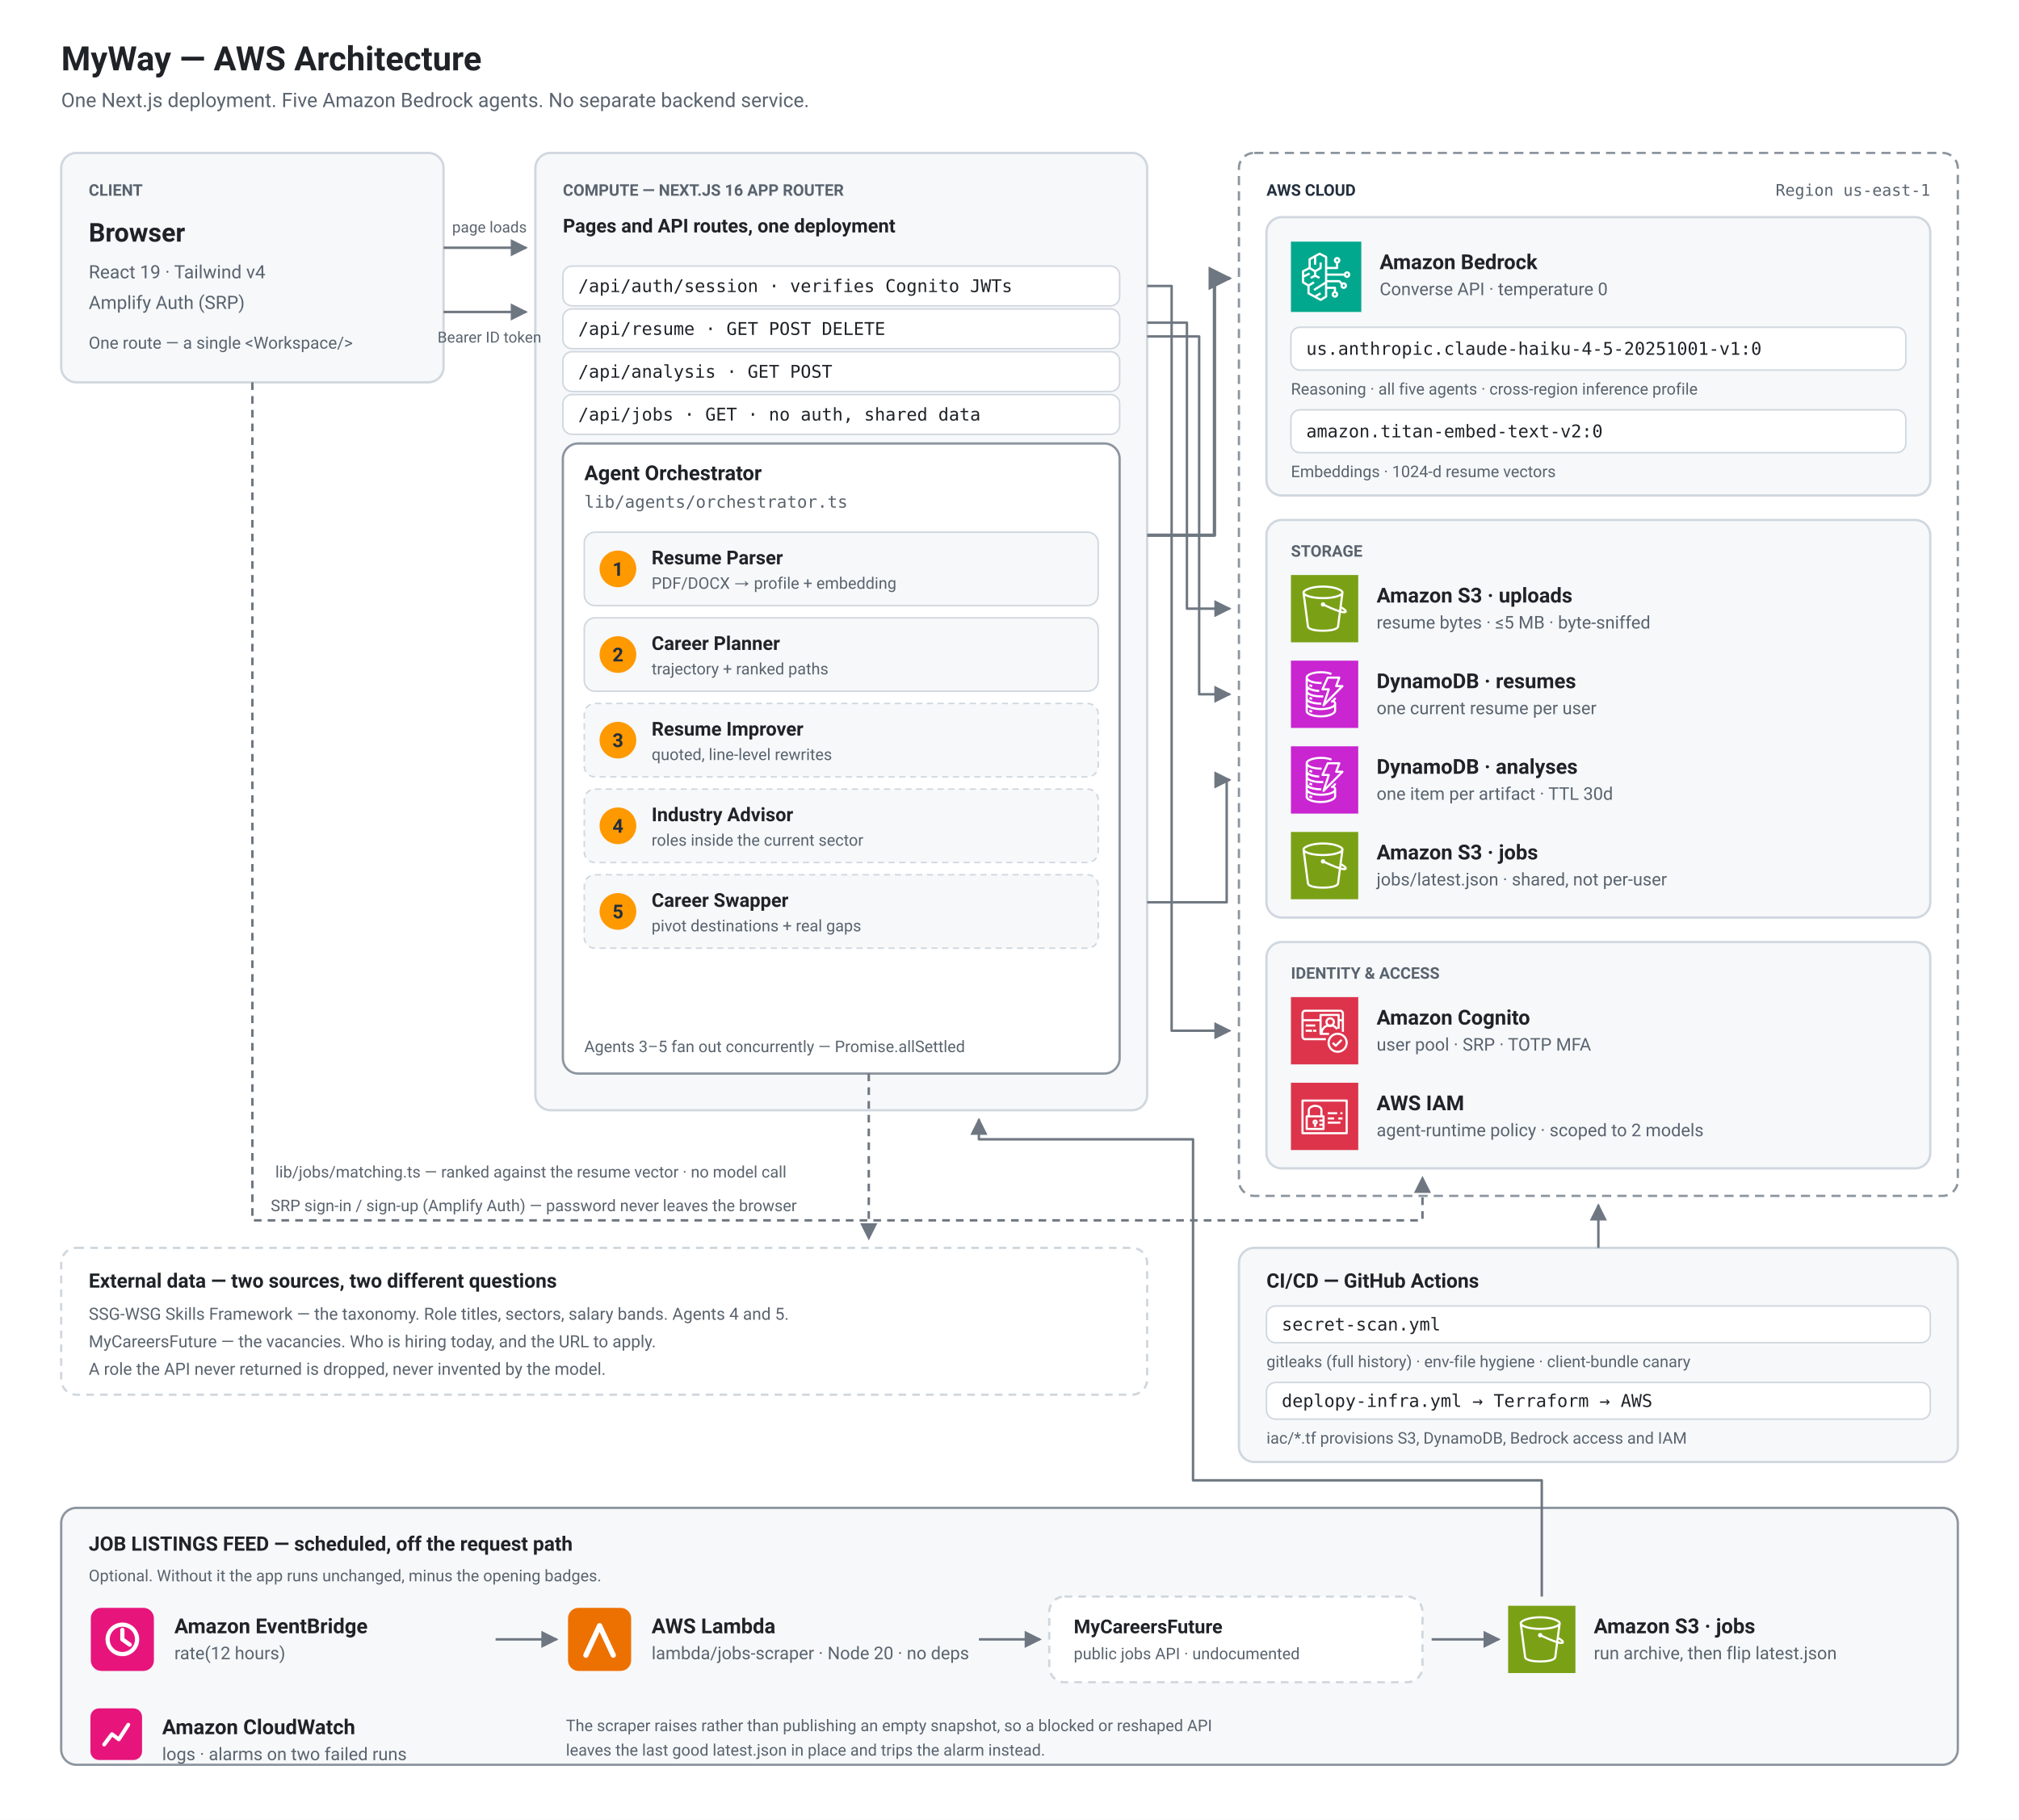
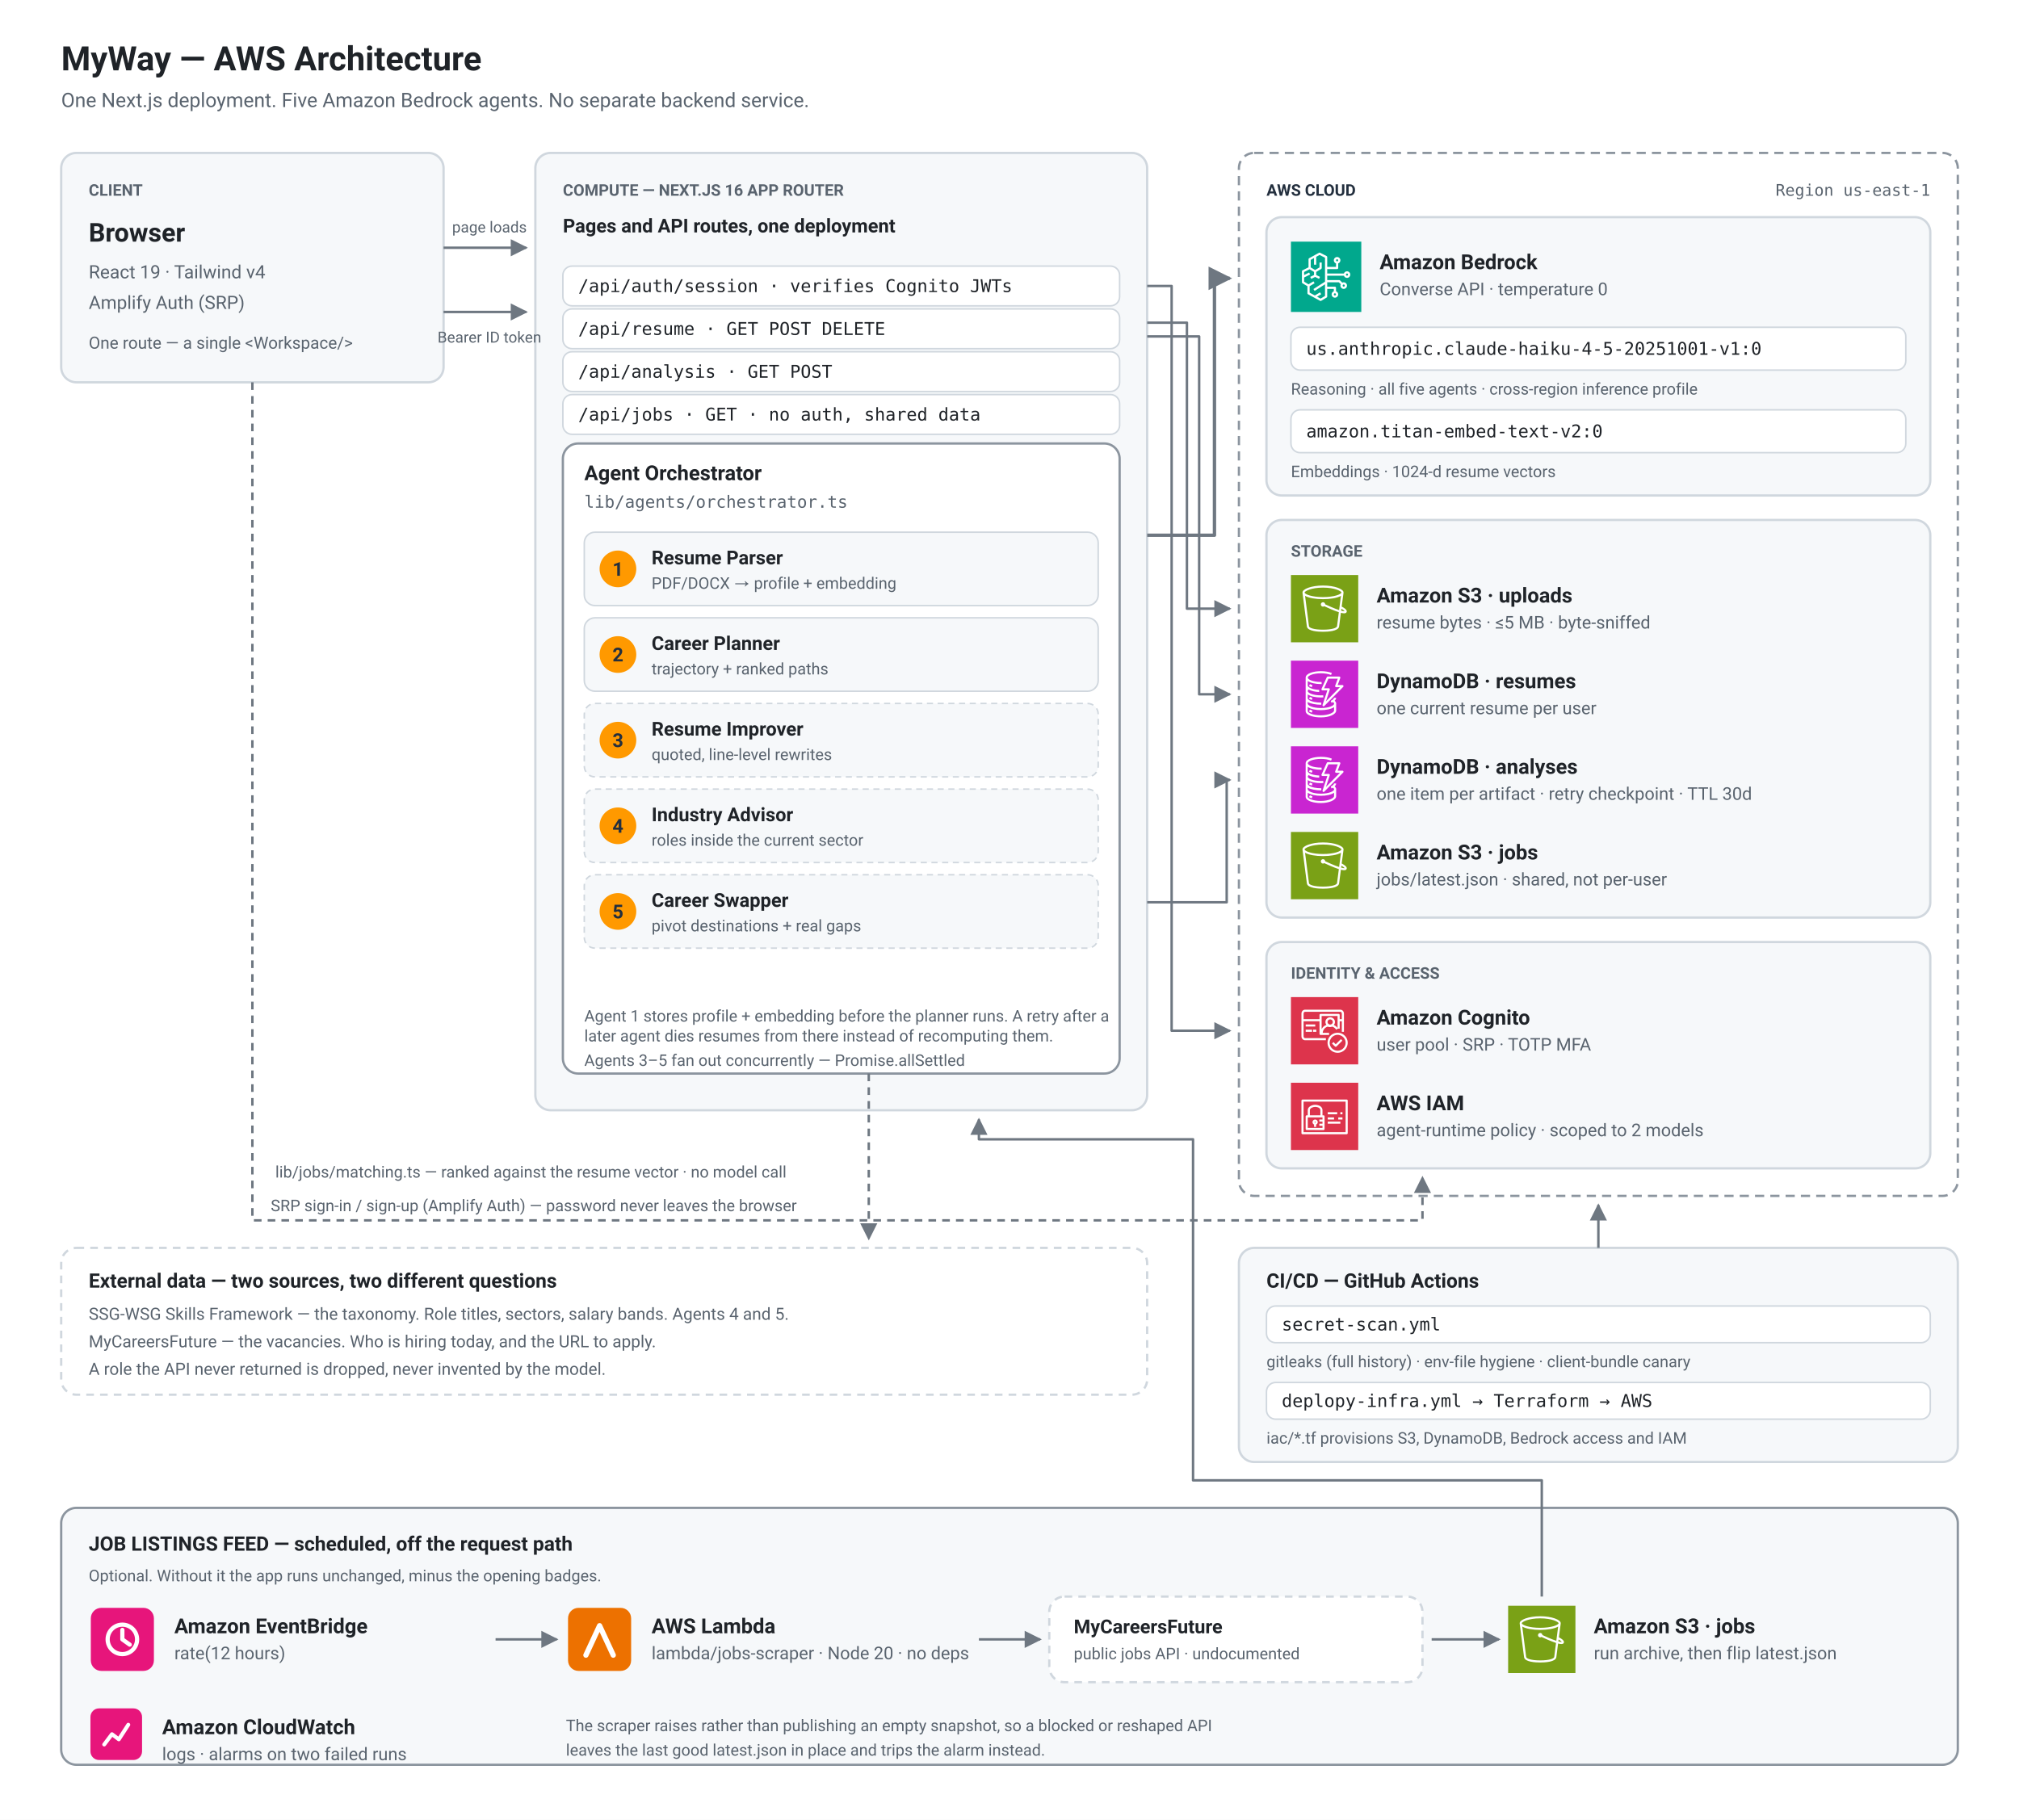
<svg xmlns="http://www.w3.org/2000/svg" width="1320" height="1190" viewBox="0 0 1320 1190" role="img" aria-label="MyWay AWS architecture diagram">
  <defs>
    <marker id="arw" viewBox="0 0 10 10" refX="9" refY="5" markerWidth="7" markerHeight="7" orient="auto-start-reverse">
      <path d="M 0 0 L 10 5 L 0 10 z" fill="#6e7781" />
    </marker>
    <symbol id="ic-bedrock" viewBox="0 0 64 64">
      <g fill="none" fill-rule="evenodd">
        <path fill="#01a88d" d="M0 0h64v64H0z" />
        <path fill="#fff" d="M51 31a1.001 1.001 0 0 1 0-2 1.001 1.001 0 0 1 0 2M26.977 51.848l-3.203-1.746 3.741-2.245-1.03-1.714-4.747 2.848L17 46.406v-5.84l4.515-2.71-1.03-1.713L16 38.833l-4-2.4v-3.815l5.447-2.723-.894-1.79L12 30.382v-2.764l4.956-2.478L21 27.566v2.816l-3.447 1.723.894 1.79 3.556-1.778 3.554 1.76.886-1.792L23 30.38v-2.814l4.515-2.71A1 1 0 0 0 28 24v-5h-2v4.434l-4 2.4-4-2.4v-6.846l3-1.666V21h2v-7.19l3.024-1.68 4.978 2.486-.001 21.834-10.538 6.706 1.074 1.688 9.464-6.022L31 49.434zM48 39a1.001 1.001 0 0 1 0 2 1.001 1.001 0 0 1 0-2m-8 10a1.001 1.001 0 0 1 0-2 1.001 1.001 0 0 1 0 2m2-33a1.001 1.001 0 0 1 0 2 1.001 1.001 0 0 1 0-2m9 11a3 3 0 0 0-2.816 2H33.001v-4H42a1 1 0 0 0 1-1v-4.184A3 3 0 0 0 45 17c0-1.654-1.346-3-3-3s-3 1.346-3 3c0 1.302.839 2.402 2 2.816V23h-7.999l.001-9.002a1 1 0 0 0-.553-.894l-6.002-3a1 1 0 0 0-.932.022l-9 5A1 1 0 0 0 16 16v7.382l-5.447 2.723c-.339.17-.553.516-.553.895v10a1 1 0 0 0 .485.857L15 40.566V47a1 1 0 0 0 .521.878l11 6a1 1 0 0 0 .994-.021l5-3A1 1 0 0 0 33 50v-7h6v2.184A3 3 0 0 0 37 48c0 1.654 1.346 3 3 3s3-1.346 3-3a3 3 0 0 0-2-2.816V42a1 1 0 0 0-1-1h-7l.001-4h10.585l1.715 1.715A2.95 2.95 0 0 0 45 40c0 1.654 1.346 3 3 3s3-1.346 3-3-1.346-3-3-3a2.95 2.95 0 0 0-1.285.3l-2.008-2.007A1 1 0 0 0 44 35H33.001v-4h15.183A3 3 0 0 0 51 33c1.654 0 3-1.346 3-3s-1.346-3-3-3" />
      </g>
    </symbol>
    <symbol id="ic-cognito" viewBox="0 0 64 64">
      <g fill="none" fill-rule="evenodd">
        <path fill="#dd344c" d="M0 0h64v64H0z" />
        <path fill="#fff" d="M48.385 21.006v-5.303c0-.922-.618-1.702-1.35-1.702H13.37c-.733 0-1.35.78-1.35 1.702v5.303h15.151v-4.002c0-.553.452-1.001 1.01-1.001h17.173c.558 0 1.01.448 1.01 1v4.003zm-4.04-3.002H29.193v12.384a8.6 8.6 0 0 1 4.533-3.985 4.42 4.42 0 0 1-.954-2.737c0-2.467 2.039-4.474 4.546-4.474 2.506 0 4.546 2.007 4.546 4.474a4.42 4.42 0 0 1-1.08 2.88 8.7 8.7 0 0 1 3.56 2.845zm-4.502 5.662c0-1.364-1.132-2.472-2.525-2.472s-2.525 1.108-2.525 2.472c0 .897.498 1.723 1.3 2.158a2.59 2.59 0 0 0 2.445-.001 2.46 2.46 0 0 0 1.305-2.157m8.543 9.349V23.008h-2.021v7.005h-1.713l-1.646.985a6.7 6.7 0 0 0-3.755-2.894 5.42 5.42 0 0 1-4.336 0 6.58 6.58 0 0 0-4.68 5.912h6.029v2.001h-8.082c-.558 0-1.01-.448-1.01-1v-12.01H12.02v14.31c0 .923.618 1.702 1.35 1.702h19.863v2.002H13.371c-1.859 0-3.371-1.662-3.371-3.703V15.703C10 13.66 11.512 12 13.37 12h33.665c1.858 0 3.37 1.661 3.37 3.703v17.312zm-5.08 13.979 5.626-5.574-1.429-1.415-4.912 4.866-2.115-2.095-1.429 1.415 2.83 2.803a1.014 1.014 0 0 0 1.428 0m2.011-11.031a7.58 7.58 0 0 1 5.833 4.057c.69 1.34.957 2.843.773 4.344a7.5 7.5 0 0 1-1.765 3.997 7.65 7.65 0 0 1-2.526 1.918 7.56 7.56 0 0 1-4.143.665 7.6 7.6 0 0 1-3.78-1.567 7.48 7.48 0 0 1-2.825-6.834 7.55 7.55 0 0 1 4.064-5.806 7.55 7.55 0 0 1 4.37-.774m3.181 16.124a9.7 9.7 0 0 0 3.196-2.426 9.5 9.5 0 0 0 2.235-5.056 9.46 9.46 0 0 0-.98-5.495 9.6 9.6 0 0 0-7.387-5.133 9.57 9.57 0 0 0-5.542.983 9.55 9.55 0 0 0-5.142 7.341c-.406 3.329.93 6.56 3.574 8.643A9.6 9.6 0 0 0 44.41 53c1.413 0 2.807-.31 4.088-.913M21.111 33.015h3.03v-2.002h-3.03zm-7.07 0h6.06v-2.002h-6.06zm0-5.004h9.09V26.01h-9.09z" />
      </g>
    </symbol>
    <symbol id="ic-dynamodb" viewBox="0 0 64 64">
      <g fill="none" fill-rule="evenodd">
        <path fill="#c925d1" d="M0 0h64v64H0z" />
        <path fill="#fff" d="M46.586 25.25H43a1 1 0 0 1-.822-.435 1.02 1.02 0 0 1-.114-.931l2.493-6.722h-8.913l-4.091 9.098H36c.32 0 .623.156.812.42.187.264.239.602.136.91l-3.66 11.101zm3.12-.297L31.709 43.15a.99.99 0 0 1-1.232.146 1.014 1.014 0 0 1-.423-1.18l4.56-13.833H30a1 1 0 0 1-.841-.463 1.02 1.02 0 0 1-.07-.966l5-11.12a1 1 0 0 1 .91-.593h11c.329 0 .636.163.823.435.187.273.23.62.115.931l-2.494 6.721H49a1 1 0 0 1 .924.624c.155.378.069.813-.217 1.102M41.002 44.22c-2.71 1.886-7.687 2.882-12.468 2.882-4.816 0-9.837-1.01-12.533-2.924l.001 3.816c0 1.664 4.768 3.984 12.532 3.984 7.495 0 12.468-2.702 12.468-4.49zm2.064-3.27c0 .187-.032.367-.064.546v5.993C43 51.079 36.51 54 28.533 54c-6.903 0-13.871-1.89-14.473-5.5h-.059L14 43.445V16.151h.001c0-3.996 7.487-6.151 14.532-6.151 3.94 0 7.73.64 10.397 1.756l-.766 1.868c-2.432-1.019-5.943-1.602-9.631-1.602-7.764 0-12.532 2.405-12.532 4.13 0 1.724 4.768 4.129 12.532 4.129.195 0 .399 0 .596-.007l.078 2.02c-.225.009-.45.009-.674.009-4.817 0-9.837-1.01-12.533-2.924v4.358h.001v.017c.005.53.489 1.143 1.364 1.72 1.982 1.288 5.55 2.168 9.539 2.351l-.091 2.02c-4.126-.19-7.75-1.069-10.086-2.416-.31.298-.726 1.056-.726 1.467 0 1.724 4.768 4.129 12.532 4.129.738 0 1.465-.025 2.162-.075l.14 2.017c-.743.054-1.518.08-2.302.08-4.817 0-9.837-1.009-12.533-2.924v3.67h.001c.005.547.489 1.16 1.364 1.737 2.268 1.474 6.549 2.393 11.168 2.393h.33v2.022h-.33c-4.778 0-9.86-1.008-12.532-2.543-.322.298 0 1.01 0 1.548 0 1.725 4.768 4.13 12.532 4.13s12.532-2.405 12.532-4.13c0-.61-.6-1.174-1.092-1.538-.41.247-.86.483-1.372.7l-.768-1.868c.53-.223.99-.463 1.364-.711 1.1-.734 1.804-1.779 1.804-2.175h2c0 .94-.621 1.947-1.417 2.775 1.192 1.04 1.48 2.078 1.48 2.817M17.142 48.39c.791.408 1.716.772 2.752 1.08l.564-1.94a14 14 0 0 1-2.406-.94zm2.752-11.05.564-1.94c-.916-.272-1.726-.589-2.406-.94l-.91 1.799c.791.41 1.716.772 2.752 1.08m-2.752-13.21.91-1.801c.68.352 1.49.668 2.406.94l-.564 1.94a16 16 0 0 1-2.752-1.08" />
      </g>
    </symbol>
    <symbol id="ic-s3" viewBox="0 0 64 64">
      <g fill="none" fill-rule="evenodd">
        <path fill="#7aa116" d="M0 0h64v64H0z" />
        <path fill="#fff" d="m47.759 33.948.234-1.817c2.173 1.254 2.849 1.99 3.044 2.293-.324.061-1.205.085-3.278-.476M30.499 21c-10.374 0-17.117-2.512-17.5-4.304v-.185c.35-1.119 6.14-4.51 17.5-4.51 11.34 0 17.133 3.38 17.5 4.504v.111C47.725 18.446 40.962 21 30.5 21m15.319 12.362c-4.765-1.565-10.906-4.383-13.224-5.474a2.09 2.09 0 0 0-2.082-1.982A2.097 2.097 0 0 0 28.418 28c0 1.154.94 2.094 2.094 2.094.457 0 .877-.152 1.22-.4 2.4 1.128 8.887 4.104 13.826 5.686l-1.721 13.344C43.583 50.352 38.919 52 30.497 52c-8.425 0-13.092-1.648-13.342-3.249l-3.72-28.937C16.945 21.915 23.749 23 30.5 23c6.75 0 13.554-1.085 17.065-3.185zM50 16.5c0-3.069-8.34-6.5-19.5-6.5S11 13.431 11 16.5v.543l4.174 31.99C15.874 53.516 26.123 54 30.497 54c4.372 0 14.616-.484 15.32-4.993l1.684-13.06c1.277.332 2.31.51 3.115.508.99 0 1.657-.252 2.08-.758.35-.416.489-.94.389-1.476-.228-1.22-1.682-2.509-4.715-4.177l-.1-.055L50 17.044z" />
      </g>
    </symbol>
    <symbol id="ic-iam" viewBox="0 0 64 64">
      <g fill="none" fill-rule="evenodd">
        <path fill="#dd344c" d="M0 0h64v64H0z" />
        <path fill="#fff" d="M12 47h40V18H12zm42-30v31a1 1 0 0 1-1 1H11a1 1 0 0 1-1-1V17a1 1 0 0 1 1-1h42a1 1 0 0 1 1 1M35 39h12v-2H35zm10-4h4v-2h-4zm-10 0h6v-2h-6zm-12.5 2.5a.5.5 0 1 0 1.002-.002.5.5 0 0 0-1.002.002m3 0a2.5 2.5 0 0 1-1.5 2.288V42h-2v-2.212a2.5 2.5 0 0 1-1.5-2.288c0-1.378 1.121-2.5 2.5-2.5s2.5 1.122 2.5 2.5M16 42.995 29.995 43l.001-2H27v-2h2.997l.001-2H27v-2h2.999L30 33.005 16.005 33zm2-11.994 10.001.003.001-5.004c0-1.024-.802-1.727-1.28-2.055-.875-.6-2.548-.945-3.72-.945H23c-2.127 0-4.997 1.232-4.998 3zm-3.707 13.7a1 1 0 0 1-.293-.707L14.005 32a1 1 0 0 1 1-1H16l.002-5c.001-3.089 3.874-5 6.998-5h.002c1.565 0 3.651.473 4.852 1.295 1.385.951 2.149 2.267 2.148 3.705l-.001 5.005.999.001a1 1 0 0 1 1 1L31.995 44a1 1 0 0 1-1 1L15 44.994a1 1 0 0 1-.707-.293M47 30h2v-2h-2zm-12 0h9v-2h-9z" />
      </g>
    </symbol>
    <symbol id="ic-lambda" viewBox="0 0 64 64">
      <rect x="2" y="2" width="60" height="60" rx="10" fill="#ED7100" />
      <path d="M 19 47 L 32 19 L 45 47" fill="none" stroke="#fff" stroke-width="5" stroke-linecap="round" stroke-linejoin="round" />
    </symbol>
    <symbol id="ic-eventbridge" viewBox="0 0 64 64">
      <rect x="2" y="2" width="60" height="60" rx="10" fill="#E7157B" />
      <circle cx="32" cy="32" r="14" fill="none" stroke="#fff" stroke-width="4" />
      <path d="M 32 23 V 32 L 39 37" fill="none" stroke="#fff" stroke-width="4" stroke-linecap="round" stroke-linejoin="round" />
    </symbol>
    <symbol id="ic-cloudwatch" viewBox="0 0 64 64">
      <rect x="2" y="2" width="60" height="60" rx="10" fill="#E7157B" />
      <path d="M 18 44 L 27 32 L 35 38 L 46 21" fill="none" stroke="#fff" stroke-width="4.5" stroke-linecap="round" stroke-linejoin="round" />
    </symbol>
  </defs>
  <rect width="1320" height="1190" fill="#ffffff" />
  <text x="40" y="46" font-family="ui-sans-serif,-apple-system,BlinkMacSystemFont,'Segoe UI',Roboto,Helvetica,Arial,sans-serif" font-size="22" font-weight="700" fill="#1f2328" text-anchor="start" opacity="1">MyWay — AWS Architecture</text>
  <text x="40" y="70" font-family="ui-sans-serif,-apple-system,BlinkMacSystemFont,'Segoe UI',Roboto,Helvetica,Arial,sans-serif" font-size="13" font-weight="400" fill="#59636e" text-anchor="start" opacity="1">One Next.js deployment. Five Amazon Bedrock agents. No separate backend service.</text>
  <rect x="40" y="100" width="250" height="150" rx="10" fill="#f6f8fa" stroke="#d0d7de" stroke-width="1.5" />
  <text x="58" y="128" font-family="ui-sans-serif,-apple-system,BlinkMacSystemFont,'Segoe UI',Roboto,Helvetica,Arial,sans-serif" font-size="10.5" font-weight="700" fill="#59636e" text-anchor="start" opacity="1">CLIENT</text>
  <text x="58" y="158" font-family="ui-sans-serif,-apple-system,BlinkMacSystemFont,'Segoe UI',Roboto,Helvetica,Arial,sans-serif" font-size="17" font-weight="600" fill="#1f2328" text-anchor="start" opacity="1">Browser</text>
  <text x="58" y="182" font-family="ui-sans-serif,-apple-system,BlinkMacSystemFont,'Segoe UI',Roboto,Helvetica,Arial,sans-serif" font-size="12" font-weight="400" fill="#59636e" text-anchor="start" opacity="1">React 19 · Tailwind v4</text>
  <text x="58" y="202" font-family="ui-sans-serif,-apple-system,BlinkMacSystemFont,'Segoe UI',Roboto,Helvetica,Arial,sans-serif" font-size="12" font-weight="400" fill="#59636e" text-anchor="start" opacity="1">Amplify Auth (SRP)</text>
  <text x="58" y="228" font-family="ui-sans-serif,-apple-system,BlinkMacSystemFont,'Segoe UI',Roboto,Helvetica,Arial,sans-serif" font-size="11" font-weight="400" fill="#59636e" text-anchor="start" opacity="1">One route — a single &lt;Workspace/&gt;</text>
  <rect x="350" y="100" width="400" height="626" rx="10" fill="#f6f8fa" stroke="#d0d7de" stroke-width="1.5" />
  <text x="368" y="128" font-family="ui-sans-serif,-apple-system,BlinkMacSystemFont,'Segoe UI',Roboto,Helvetica,Arial,sans-serif" font-size="10.5" font-weight="700" fill="#59636e" text-anchor="start" opacity="1">COMPUTE — NEXT.JS 16 APP ROUTER</text>
  <text x="368" y="152" font-family="ui-sans-serif,-apple-system,BlinkMacSystemFont,'Segoe UI',Roboto,Helvetica,Arial,sans-serif" font-size="12.5" font-weight="600" fill="#1f2328" text-anchor="start" opacity="1">Pages and API routes, one deployment</text>
  <rect x="368" y="174" width="364" height="26" rx="6" fill="#ffffff" stroke="#d0d7de" stroke-width="1" />
  <text x="378" y="191" font-family="ui-monospace,SFMono-Regular,'SF Mono',Menlo,Consolas,monospace" font-size="11.5" font-weight="400" fill="#1f2328" text-anchor="start" opacity="1">/api/auth/session · verifies Cognito JWTs</text>
  <rect x="368" y="202" width="364" height="26" rx="6" fill="#ffffff" stroke="#d0d7de" stroke-width="1" />
  <text x="378" y="219" font-family="ui-monospace,SFMono-Regular,'SF Mono',Menlo,Consolas,monospace" font-size="11.5" font-weight="400" fill="#1f2328" text-anchor="start" opacity="1">/api/resume · GET POST DELETE</text>
  <rect x="368" y="230" width="364" height="26" rx="6" fill="#ffffff" stroke="#d0d7de" stroke-width="1" />
  <text x="378" y="247" font-family="ui-monospace,SFMono-Regular,'SF Mono',Menlo,Consolas,monospace" font-size="11.5" font-weight="400" fill="#1f2328" text-anchor="start" opacity="1">/api/analysis · GET POST</text>
  <rect x="368" y="258" width="364" height="26" rx="6" fill="#ffffff" stroke="#d0d7de" stroke-width="1" />
  <text x="378" y="275" font-family="ui-monospace,SFMono-Regular,'SF Mono',Menlo,Consolas,monospace" font-size="11.5" font-weight="400" fill="#1f2328" text-anchor="start" opacity="1">/api/jobs · GET · no auth, shared data</text>
  <rect x="368" y="290" width="364" height="412" rx="10" fill="#ffffff" stroke="#8c959f" stroke-width="1.5" />
  <text x="382" y="314" font-family="ui-sans-serif,-apple-system,BlinkMacSystemFont,'Segoe UI',Roboto,Helvetica,Arial,sans-serif" font-size="13.5" font-weight="600" fill="#1f2328" text-anchor="start" opacity="1">Agent Orchestrator</text>
  <text x="382" y="332" font-family="ui-monospace,SFMono-Regular,'SF Mono',Menlo,Consolas,monospace" font-size="11" font-weight="400" fill="#59636e" text-anchor="start" opacity="1">lib/agents/orchestrator.ts</text>
  <rect x="382" y="348" width="336" height="48" rx="7" fill="#f6f8fa" stroke="#d0d7de" stroke-width="1" />
  <circle cx="404" cy="372" r="12" fill="#ff9900" />
  <text x="404" y="376.5" font-family="ui-sans-serif,-apple-system,BlinkMacSystemFont,'Segoe UI',Roboto,Helvetica,Arial,sans-serif" font-size="12.5" font-weight="700" fill="#232f3e" text-anchor="middle">1</text>
  <text x="426" y="369" font-family="ui-sans-serif,-apple-system,BlinkMacSystemFont,'Segoe UI',Roboto,Helvetica,Arial,sans-serif" font-size="12.5" font-weight="600" fill="#1f2328" text-anchor="start" opacity="1">Resume Parser</text>
  <text x="426" y="385" font-family="ui-sans-serif,-apple-system,BlinkMacSystemFont,'Segoe UI',Roboto,Helvetica,Arial,sans-serif" font-size="10.5" font-weight="400" fill="#59636e" text-anchor="start" opacity="1">PDF/DOCX → profile + embedding</text>
  <rect x="382" y="404" width="336" height="48" rx="7" fill="#f6f8fa" stroke="#d0d7de" stroke-width="1" />
  <circle cx="404" cy="428" r="12" fill="#ff9900" />
  <text x="404" y="432.5" font-family="ui-sans-serif,-apple-system,BlinkMacSystemFont,'Segoe UI',Roboto,Helvetica,Arial,sans-serif" font-size="12.5" font-weight="700" fill="#232f3e" text-anchor="middle">2</text>
  <text x="426" y="425" font-family="ui-sans-serif,-apple-system,BlinkMacSystemFont,'Segoe UI',Roboto,Helvetica,Arial,sans-serif" font-size="12.5" font-weight="600" fill="#1f2328" text-anchor="start" opacity="1">Career Planner</text>
  <text x="426" y="441" font-family="ui-sans-serif,-apple-system,BlinkMacSystemFont,'Segoe UI',Roboto,Helvetica,Arial,sans-serif" font-size="10.5" font-weight="400" fill="#59636e" text-anchor="start" opacity="1">trajectory + ranked paths</text>
  <rect x="382" y="460" width="336" height="48" rx="7" fill="#f6f8fa" stroke="#d0d7de" stroke-width="1" stroke-dasharray="4 3" />
  <circle cx="404" cy="484" r="12" fill="#ff9900" />
  <text x="404" y="488.5" font-family="ui-sans-serif,-apple-system,BlinkMacSystemFont,'Segoe UI',Roboto,Helvetica,Arial,sans-serif" font-size="12.5" font-weight="700" fill="#232f3e" text-anchor="middle">3</text>
  <text x="426" y="481" font-family="ui-sans-serif,-apple-system,BlinkMacSystemFont,'Segoe UI',Roboto,Helvetica,Arial,sans-serif" font-size="12.5" font-weight="600" fill="#1f2328" text-anchor="start" opacity="1">Resume Improver</text>
  <text x="426" y="497" font-family="ui-sans-serif,-apple-system,BlinkMacSystemFont,'Segoe UI',Roboto,Helvetica,Arial,sans-serif" font-size="10.5" font-weight="400" fill="#59636e" text-anchor="start" opacity="1">quoted, line-level rewrites</text>
  <rect x="382" y="516" width="336" height="48" rx="7" fill="#f6f8fa" stroke="#d0d7de" stroke-width="1" stroke-dasharray="4 3" />
  <circle cx="404" cy="540" r="12" fill="#ff9900" />
  <text x="404" y="544.5" font-family="ui-sans-serif,-apple-system,BlinkMacSystemFont,'Segoe UI',Roboto,Helvetica,Arial,sans-serif" font-size="12.5" font-weight="700" fill="#232f3e" text-anchor="middle">4</text>
  <text x="426" y="537" font-family="ui-sans-serif,-apple-system,BlinkMacSystemFont,'Segoe UI',Roboto,Helvetica,Arial,sans-serif" font-size="12.5" font-weight="600" fill="#1f2328" text-anchor="start" opacity="1">Industry Advisor</text>
  <text x="426" y="553" font-family="ui-sans-serif,-apple-system,BlinkMacSystemFont,'Segoe UI',Roboto,Helvetica,Arial,sans-serif" font-size="10.5" font-weight="400" fill="#59636e" text-anchor="start" opacity="1">roles inside the current sector</text>
  <rect x="382" y="572" width="336" height="48" rx="7" fill="#f6f8fa" stroke="#d0d7de" stroke-width="1" stroke-dasharray="4 3" />
  <circle cx="404" cy="596" r="12" fill="#ff9900" />
  <text x="404" y="600.5" font-family="ui-sans-serif,-apple-system,BlinkMacSystemFont,'Segoe UI',Roboto,Helvetica,Arial,sans-serif" font-size="12.5" font-weight="700" fill="#232f3e" text-anchor="middle">5</text>
  <text x="426" y="593" font-family="ui-sans-serif,-apple-system,BlinkMacSystemFont,'Segoe UI',Roboto,Helvetica,Arial,sans-serif" font-size="12.5" font-weight="600" fill="#1f2328" text-anchor="start" opacity="1">Career Swapper</text>
  <text x="426" y="609" font-family="ui-sans-serif,-apple-system,BlinkMacSystemFont,'Segoe UI',Roboto,Helvetica,Arial,sans-serif" font-size="10.5" font-weight="400" fill="#59636e" text-anchor="start" opacity="1">pivot destinations + real gaps</text>
-   <text x="382" y="688" font-family="ui-sans-serif,-apple-system,BlinkMacSystemFont,'Segoe UI',Roboto,Helvetica,Arial,sans-serif" font-size="10.5" font-weight="400" fill="#59636e" text-anchor="start" opacity="1">Agents 3–5 fan out concurrently — Promise.allSettled</text>
+   <text x="382" y="668" font-family="ui-sans-serif,-apple-system,BlinkMacSystemFont,'Segoe UI',Roboto,Helvetica,Arial,sans-serif" font-size="10.5" font-weight="400" fill="#59636e" text-anchor="start" opacity="1">Agent 1 stores profile + embedding before the planner runs. A retry after a</text>
+   <text x="382" y="681" font-family="ui-sans-serif,-apple-system,BlinkMacSystemFont,'Segoe UI',Roboto,Helvetica,Arial,sans-serif" font-size="10.5" font-weight="400" fill="#59636e" text-anchor="start" opacity="1">later agent dies resumes from there instead of recomputing them.</text>
+   <text x="382" y="697" font-family="ui-sans-serif,-apple-system,BlinkMacSystemFont,'Segoe UI',Roboto,Helvetica,Arial,sans-serif" font-size="10.5" font-weight="400" fill="#59636e" text-anchor="start" opacity="1">Agents 3–5 fan out concurrently — Promise.allSettled</text>
  <rect x="810" y="100" width="470" height="682" rx="10" fill="#ffffff" stroke="#8c959f" stroke-width="1.5" stroke-dasharray="6 4" />
  <text x="828" y="128" font-family="ui-sans-serif,-apple-system,BlinkMacSystemFont,'Segoe UI',Roboto,Helvetica,Arial,sans-serif" font-size="10.5" font-weight="700" fill="#232f3e" text-anchor="start" opacity="1">AWS CLOUD</text>
  <text x="1262" y="128" font-family="ui-monospace,SFMono-Regular,'SF Mono',Menlo,Consolas,monospace" font-size="10.5" font-weight="400" fill="#59636e" text-anchor="end" opacity="1">Region us-east-1</text>
  <rect x="828" y="142" width="434" height="182" rx="10" fill="#f6f8fa" stroke="#d0d7de" stroke-width="1.5" />
  <use href="#ic-bedrock" x="844" y="158" width="46" height="46" />
  <text x="902" y="176" font-family="ui-sans-serif,-apple-system,BlinkMacSystemFont,'Segoe UI',Roboto,Helvetica,Arial,sans-serif" font-size="13.5" font-weight="600" fill="#1f2328" text-anchor="start" opacity="1">Amazon Bedrock</text>
  <text x="902" y="193" font-family="ui-sans-serif,-apple-system,BlinkMacSystemFont,'Segoe UI',Roboto,Helvetica,Arial,sans-serif" font-size="11.5" font-weight="400" fill="#59636e" text-anchor="start" opacity="1">Converse API · temperature 0</text>
  <rect x="844" y="214" width="402" height="28" rx="6" fill="#ffffff" stroke="#d0d7de" stroke-width="1" />
  <text x="854" y="232" font-family="ui-monospace,SFMono-Regular,'SF Mono',Menlo,Consolas,monospace" font-size="11.5" font-weight="400" fill="#1f2328" text-anchor="start" opacity="1">us.anthropic.claude-haiku-4-5-20251001-v1:0</text>
  <text x="844" y="258" font-family="ui-sans-serif,-apple-system,BlinkMacSystemFont,'Segoe UI',Roboto,Helvetica,Arial,sans-serif" font-size="10.5" font-weight="400" fill="#59636e" text-anchor="start" opacity="1">Reasoning · all five agents · cross-region inference profile</text>
  <rect x="844" y="268" width="402" height="28" rx="6" fill="#ffffff" stroke="#d0d7de" stroke-width="1" />
  <text x="854" y="286" font-family="ui-monospace,SFMono-Regular,'SF Mono',Menlo,Consolas,monospace" font-size="11.5" font-weight="400" fill="#1f2328" text-anchor="start" opacity="1">amazon.titan-embed-text-v2:0</text>
  <text x="844" y="312" font-family="ui-sans-serif,-apple-system,BlinkMacSystemFont,'Segoe UI',Roboto,Helvetica,Arial,sans-serif" font-size="10.5" font-weight="400" fill="#59636e" text-anchor="start" opacity="1">Embeddings · 1024-d resume vectors</text>
  <rect x="828" y="340" width="434" height="260" rx="10" fill="#f6f8fa" stroke="#d0d7de" stroke-width="1.5" />
  <text x="844" y="364" font-family="ui-sans-serif,-apple-system,BlinkMacSystemFont,'Segoe UI',Roboto,Helvetica,Arial,sans-serif" font-size="10.5" font-weight="700" fill="#59636e" text-anchor="start" opacity="1">STORAGE</text>
  <use href="#ic-s3" x="844" y="376" width="44" height="44" />
  <text x="900" y="394" font-family="ui-sans-serif,-apple-system,BlinkMacSystemFont,'Segoe UI',Roboto,Helvetica,Arial,sans-serif" font-size="13.5" font-weight="600" fill="#1f2328" text-anchor="start" opacity="1">Amazon S3 · uploads</text>
  <text x="900" y="411" font-family="ui-sans-serif,-apple-system,BlinkMacSystemFont,'Segoe UI',Roboto,Helvetica,Arial,sans-serif" font-size="11.5" font-weight="400" fill="#59636e" text-anchor="start" opacity="1">resume bytes · ≤5 MB · byte-sniffed</text>
  <use href="#ic-dynamodb" x="844" y="432" width="44" height="44" />
  <text x="900" y="450" font-family="ui-sans-serif,-apple-system,BlinkMacSystemFont,'Segoe UI',Roboto,Helvetica,Arial,sans-serif" font-size="13.5" font-weight="600" fill="#1f2328" text-anchor="start" opacity="1">DynamoDB · resumes</text>
  <text x="900" y="467" font-family="ui-sans-serif,-apple-system,BlinkMacSystemFont,'Segoe UI',Roboto,Helvetica,Arial,sans-serif" font-size="11.5" font-weight="400" fill="#59636e" text-anchor="start" opacity="1">one current resume per user</text>
  <use href="#ic-dynamodb" x="844" y="488" width="44" height="44" />
  <text x="900" y="506" font-family="ui-sans-serif,-apple-system,BlinkMacSystemFont,'Segoe UI',Roboto,Helvetica,Arial,sans-serif" font-size="13.5" font-weight="600" fill="#1f2328" text-anchor="start" opacity="1">DynamoDB · analyses</text>
-   <text x="900" y="523" font-family="ui-sans-serif,-apple-system,BlinkMacSystemFont,'Segoe UI',Roboto,Helvetica,Arial,sans-serif" font-size="11.5" font-weight="400" fill="#59636e" text-anchor="start" opacity="1">one item per artifact · TTL 30d</text>
+   <text x="900" y="523" font-family="ui-sans-serif,-apple-system,BlinkMacSystemFont,'Segoe UI',Roboto,Helvetica,Arial,sans-serif" font-size="11.5" font-weight="400" fill="#59636e" text-anchor="start" opacity="1">one item per artifact · retry checkpoint · TTL 30d</text>
  <use href="#ic-s3" x="844" y="544" width="44" height="44" />
  <text x="900" y="562" font-family="ui-sans-serif,-apple-system,BlinkMacSystemFont,'Segoe UI',Roboto,Helvetica,Arial,sans-serif" font-size="13.5" font-weight="600" fill="#1f2328" text-anchor="start" opacity="1">Amazon S3 · jobs</text>
  <text x="900" y="579" font-family="ui-sans-serif,-apple-system,BlinkMacSystemFont,'Segoe UI',Roboto,Helvetica,Arial,sans-serif" font-size="11.5" font-weight="400" fill="#59636e" text-anchor="start" opacity="1">jobs/latest.json · shared, not per-user</text>
  <rect x="828" y="616" width="434" height="148" rx="10" fill="#f6f8fa" stroke="#d0d7de" stroke-width="1.5" />
  <text x="844" y="640" font-family="ui-sans-serif,-apple-system,BlinkMacSystemFont,'Segoe UI',Roboto,Helvetica,Arial,sans-serif" font-size="10.5" font-weight="700" fill="#59636e" text-anchor="start" opacity="1">IDENTITY &amp; ACCESS</text>
  <use href="#ic-cognito" x="844" y="652" width="44" height="44" />
  <text x="900" y="670" font-family="ui-sans-serif,-apple-system,BlinkMacSystemFont,'Segoe UI',Roboto,Helvetica,Arial,sans-serif" font-size="13.5" font-weight="600" fill="#1f2328" text-anchor="start" opacity="1">Amazon Cognito</text>
  <text x="900" y="687" font-family="ui-sans-serif,-apple-system,BlinkMacSystemFont,'Segoe UI',Roboto,Helvetica,Arial,sans-serif" font-size="11.5" font-weight="400" fill="#59636e" text-anchor="start" opacity="1">user pool · SRP · TOTP MFA</text>
  <use href="#ic-iam" x="844" y="708" width="44" height="44" />
  <text x="900" y="726" font-family="ui-sans-serif,-apple-system,BlinkMacSystemFont,'Segoe UI',Roboto,Helvetica,Arial,sans-serif" font-size="13.5" font-weight="600" fill="#1f2328" text-anchor="start" opacity="1">AWS IAM</text>
  <text x="900" y="743" font-family="ui-sans-serif,-apple-system,BlinkMacSystemFont,'Segoe UI',Roboto,Helvetica,Arial,sans-serif" font-size="11.5" font-weight="400" fill="#59636e" text-anchor="start" opacity="1">agent-runtime policy · scoped to 2 models</text>
  <path d="M 290 162 L 344 162" fill="none" stroke="#6e7781" stroke-width="1.6" marker-end="url(#arw)" />
  <text x="320" y="152" font-family="ui-sans-serif,-apple-system,BlinkMacSystemFont,'Segoe UI',Roboto,Helvetica,Arial,sans-serif" font-size="10" font-weight="400" fill="#59636e" text-anchor="middle" opacity="1">page loads</text>
  <path d="M 290 204 L 344 204" fill="none" stroke="#6e7781" stroke-width="1.6" marker-end="url(#arw)" />
  <text x="320" y="224" font-family="ui-sans-serif,-apple-system,BlinkMacSystemFont,'Segoe UI',Roboto,Helvetica,Arial,sans-serif" font-size="10" font-weight="400" fill="#59636e" text-anchor="middle" opacity="1">Bearer ID token</text>
  <path d="M 750 187 H 766 V 674 H 804" fill="none" stroke="#6e7781" stroke-width="1.6" marker-end="url(#arw)" stroke-linejoin="round" />
  <path d="M 750 211 H 776 V 398 H 804" fill="none" stroke="#6e7781" stroke-width="1.6" marker-end="url(#arw)" stroke-linejoin="round" />
  <path d="M 750 220 H 784 V 454 H 804" fill="none" stroke="#6e7781" stroke-width="1.6" marker-end="url(#arw)" stroke-linejoin="round" />
  <path d="M 750 350 H 794 V 182 H 804" fill="none" stroke="#6e7781" stroke-width="2.2" marker-end="url(#arw)" stroke-linejoin="round" />
  <path d="M 750 590 H 802 V 510 H 804" fill="none" stroke="#6e7781" stroke-width="1.6" marker-end="url(#arw)" stroke-linejoin="round" />
  <path d="M 165 250 V 798 H 930 V 770" fill="none" stroke="#6e7781" stroke-width="1.6" stroke-dasharray="5 4" marker-end="url(#arw)" stroke-linejoin="round" />
  <text x="177" y="792" font-family="ui-sans-serif,-apple-system,BlinkMacSystemFont,'Segoe UI',Roboto,Helvetica,Arial,sans-serif" font-size="10.5" font-weight="400" fill="#59636e" text-anchor="start" opacity="1">SRP sign-in / sign-up (Amplify Auth) — password never leaves the browser</text>
  <rect x="40" y="816" width="710" height="96" rx="10" fill="#ffffff" stroke="#d0d7de" stroke-width="1.5" stroke-dasharray="5 4" />
  <text x="58" y="842" font-family="ui-sans-serif,-apple-system,BlinkMacSystemFont,'Segoe UI',Roboto,Helvetica,Arial,sans-serif" font-size="13" font-weight="600" fill="#1f2328" text-anchor="start" opacity="1">External data — two sources, two different questions</text>
  <text x="58" y="863" font-family="ui-sans-serif,-apple-system,BlinkMacSystemFont,'Segoe UI',Roboto,Helvetica,Arial,sans-serif" font-size="11" font-weight="400" fill="#59636e" text-anchor="start" opacity="1">SSG-WSG Skills Framework — the taxonomy. Role titles, sectors, salary bands. Agents 4 and 5.</text>
  <text x="58" y="881" font-family="ui-sans-serif,-apple-system,BlinkMacSystemFont,'Segoe UI',Roboto,Helvetica,Arial,sans-serif" font-size="11" font-weight="400" fill="#59636e" text-anchor="start" opacity="1">MyCareersFuture — the vacancies. Who is hiring today, and the URL to apply.</text>
  <text x="58" y="899" font-family="ui-sans-serif,-apple-system,BlinkMacSystemFont,'Segoe UI',Roboto,Helvetica,Arial,sans-serif" font-size="11" font-weight="400" fill="#59636e" text-anchor="start" opacity="1">A role the API never returned is dropped, never invented by the model.</text>
  <path d="M 568 702 V 810" fill="none" stroke="#6e7781" stroke-width="1.6" stroke-dasharray="5 4" marker-end="url(#arw)" />
  <rect x="810" y="816" width="470" height="140" rx="10" fill="#f6f8fa" stroke="#d0d7de" stroke-width="1.5" />
  <text x="828" y="842" font-family="ui-sans-serif,-apple-system,BlinkMacSystemFont,'Segoe UI',Roboto,Helvetica,Arial,sans-serif" font-size="13" font-weight="600" fill="#1f2328" text-anchor="start" opacity="1">CI/CD — GitHub Actions</text>
  <rect x="828" y="854" width="434" height="24" rx="6" fill="#ffffff" stroke="#d0d7de" stroke-width="1" />
  <text x="838" y="870" font-family="ui-monospace,SFMono-Regular,'SF Mono',Menlo,Consolas,monospace" font-size="11.5" font-weight="400" fill="#1f2328" text-anchor="start" opacity="1">secret-scan.yml</text>
  <text x="828" y="894" font-family="ui-sans-serif,-apple-system,BlinkMacSystemFont,'Segoe UI',Roboto,Helvetica,Arial,sans-serif" font-size="10.5" font-weight="400" fill="#59636e" text-anchor="start" opacity="1">gitleaks (full history) · env-file hygiene · client-bundle canary</text>
  <rect x="828" y="904" width="434" height="24" rx="6" fill="#ffffff" stroke="#d0d7de" stroke-width="1" />
  <text x="838" y="920" font-family="ui-monospace,SFMono-Regular,'SF Mono',Menlo,Consolas,monospace" font-size="11.5" font-weight="400" fill="#1f2328" text-anchor="start" opacity="1">deplopy-infra.yml → Terraform → AWS</text>
  <text x="828" y="944" font-family="ui-sans-serif,-apple-system,BlinkMacSystemFont,'Segoe UI',Roboto,Helvetica,Arial,sans-serif" font-size="10.5" font-weight="400" fill="#59636e" text-anchor="start" opacity="1">iac/*.tf provisions S3, DynamoDB, Bedrock access and IAM</text>
  <path d="M 1045 816 V 788" fill="none" stroke="#6e7781" stroke-width="1.6" marker-end="url(#arw)" />
  <rect x="40" y="986" width="1240" height="168" rx="10" fill="#f6f8fa" stroke="#8c959f" stroke-width="1.5" />
  <text x="58" y="1014" font-family="ui-sans-serif,-apple-system,BlinkMacSystemFont,'Segoe UI',Roboto,Helvetica,Arial,sans-serif" font-size="13" font-weight="600" fill="#1f2328" text-anchor="start" opacity="1">JOB LISTINGS FEED — scheduled, off the request path</text>
  <text x="58" y="1034" font-family="ui-sans-serif,-apple-system,BlinkMacSystemFont,'Segoe UI',Roboto,Helvetica,Arial,sans-serif" font-size="10.5" font-weight="400" fill="#59636e" text-anchor="start" opacity="1">Optional. Without it the app runs unchanged, minus the opening badges.</text>
  <use href="#ic-eventbridge" x="58" y="1050" width="44" height="44" />
  <text x="114" y="1068" font-family="ui-sans-serif,-apple-system,BlinkMacSystemFont,'Segoe UI',Roboto,Helvetica,Arial,sans-serif" font-size="13.5" font-weight="600" fill="#1f2328" text-anchor="start" opacity="1">Amazon EventBridge</text>
  <text x="114" y="1085" font-family="ui-sans-serif,-apple-system,BlinkMacSystemFont,'Segoe UI',Roboto,Helvetica,Arial,sans-serif" font-size="11.5" font-weight="400" fill="#59636e" text-anchor="start" opacity="1">rate(12 hours)</text>
  <use href="#ic-lambda" x="370" y="1050" width="44" height="44" />
  <text x="426" y="1068" font-family="ui-sans-serif,-apple-system,BlinkMacSystemFont,'Segoe UI',Roboto,Helvetica,Arial,sans-serif" font-size="13.5" font-weight="600" fill="#1f2328" text-anchor="start" opacity="1">AWS Lambda</text>
  <text x="426" y="1085" font-family="ui-sans-serif,-apple-system,BlinkMacSystemFont,'Segoe UI',Roboto,Helvetica,Arial,sans-serif" font-size="11.5" font-weight="400" fill="#59636e" text-anchor="start" opacity="1">lambda/jobs-scraper · Node 20 · no deps</text>
  <rect x="686" y="1044" width="244" height="56" rx="10" fill="#ffffff" stroke="#d0d7de" stroke-width="1.5" stroke-dasharray="5 4" />
  <text x="702" y="1068" font-family="ui-sans-serif,-apple-system,BlinkMacSystemFont,'Segoe UI',Roboto,Helvetica,Arial,sans-serif" font-size="12.5" font-weight="600" fill="#1f2328" text-anchor="start" opacity="1">MyCareersFuture</text>
  <text x="702" y="1085" font-family="ui-sans-serif,-apple-system,BlinkMacSystemFont,'Segoe UI',Roboto,Helvetica,Arial,sans-serif" font-size="10.5" font-weight="400" fill="#59636e" text-anchor="start" opacity="1">public jobs API · undocumented</text>
  <use href="#ic-s3" x="986" y="1050" width="44" height="44" />
  <text x="1042" y="1068" font-family="ui-sans-serif,-apple-system,BlinkMacSystemFont,'Segoe UI',Roboto,Helvetica,Arial,sans-serif" font-size="13.5" font-weight="600" fill="#1f2328" text-anchor="start" opacity="1">Amazon S3 · jobs</text>
  <text x="1042" y="1085" font-family="ui-sans-serif,-apple-system,BlinkMacSystemFont,'Segoe UI',Roboto,Helvetica,Arial,sans-serif" font-size="11.5" font-weight="400" fill="#59636e" text-anchor="start" opacity="1">run archive, then flip latest.json</text>
  <path d="M 324 1072 L 364 1072" fill="none" stroke="#6e7781" stroke-width="1.6" marker-end="url(#arw)" />
  <path d="M 640 1072 L 680 1072" fill="none" stroke="#6e7781" stroke-width="1.6" marker-end="url(#arw)" />
  <path d="M 936 1072 L 980 1072" fill="none" stroke="#6e7781" stroke-width="1.6" marker-end="url(#arw)" />
  <use href="#ic-cloudwatch" x="58" y="1116" width="36" height="36" />
  <text x="106" y="1134" font-family="ui-sans-serif,-apple-system,BlinkMacSystemFont,'Segoe UI',Roboto,Helvetica,Arial,sans-serif" font-size="13.5" font-weight="600" fill="#1f2328" text-anchor="start" opacity="1">Amazon CloudWatch</text>
  <text x="106" y="1151" font-family="ui-sans-serif,-apple-system,BlinkMacSystemFont,'Segoe UI',Roboto,Helvetica,Arial,sans-serif" font-size="11.5" font-weight="400" fill="#59636e" text-anchor="start" opacity="1">logs · alarms on two failed runs</text>
  <text x="370" y="1132" font-family="ui-sans-serif,-apple-system,BlinkMacSystemFont,'Segoe UI',Roboto,Helvetica,Arial,sans-serif" font-size="10.5" font-weight="400" fill="#59636e" text-anchor="start" opacity="1">The scraper raises rather than publishing an empty snapshot, so a blocked or reshaped API</text>
  <text x="370" y="1148" font-family="ui-sans-serif,-apple-system,BlinkMacSystemFont,'Segoe UI',Roboto,Helvetica,Arial,sans-serif" font-size="10.5" font-weight="400" fill="#59636e" text-anchor="start" opacity="1">leaves the last good latest.json in place and trips the alarm instead.</text>
  <path d="M 1008 1044 V 968 H 780 V 745 H 640 V 732" fill="none" stroke="#6e7781" stroke-width="1.6" marker-end="url(#arw)" stroke-linejoin="round" />
  <text x="180" y="770" font-family="ui-sans-serif,-apple-system,BlinkMacSystemFont,'Segoe UI',Roboto,Helvetica,Arial,sans-serif" font-size="10.5" font-weight="400" fill="#59636e" text-anchor="start" opacity="1">lib/jobs/matching.ts — ranked against the resume vector · no model call</text>
</svg>
